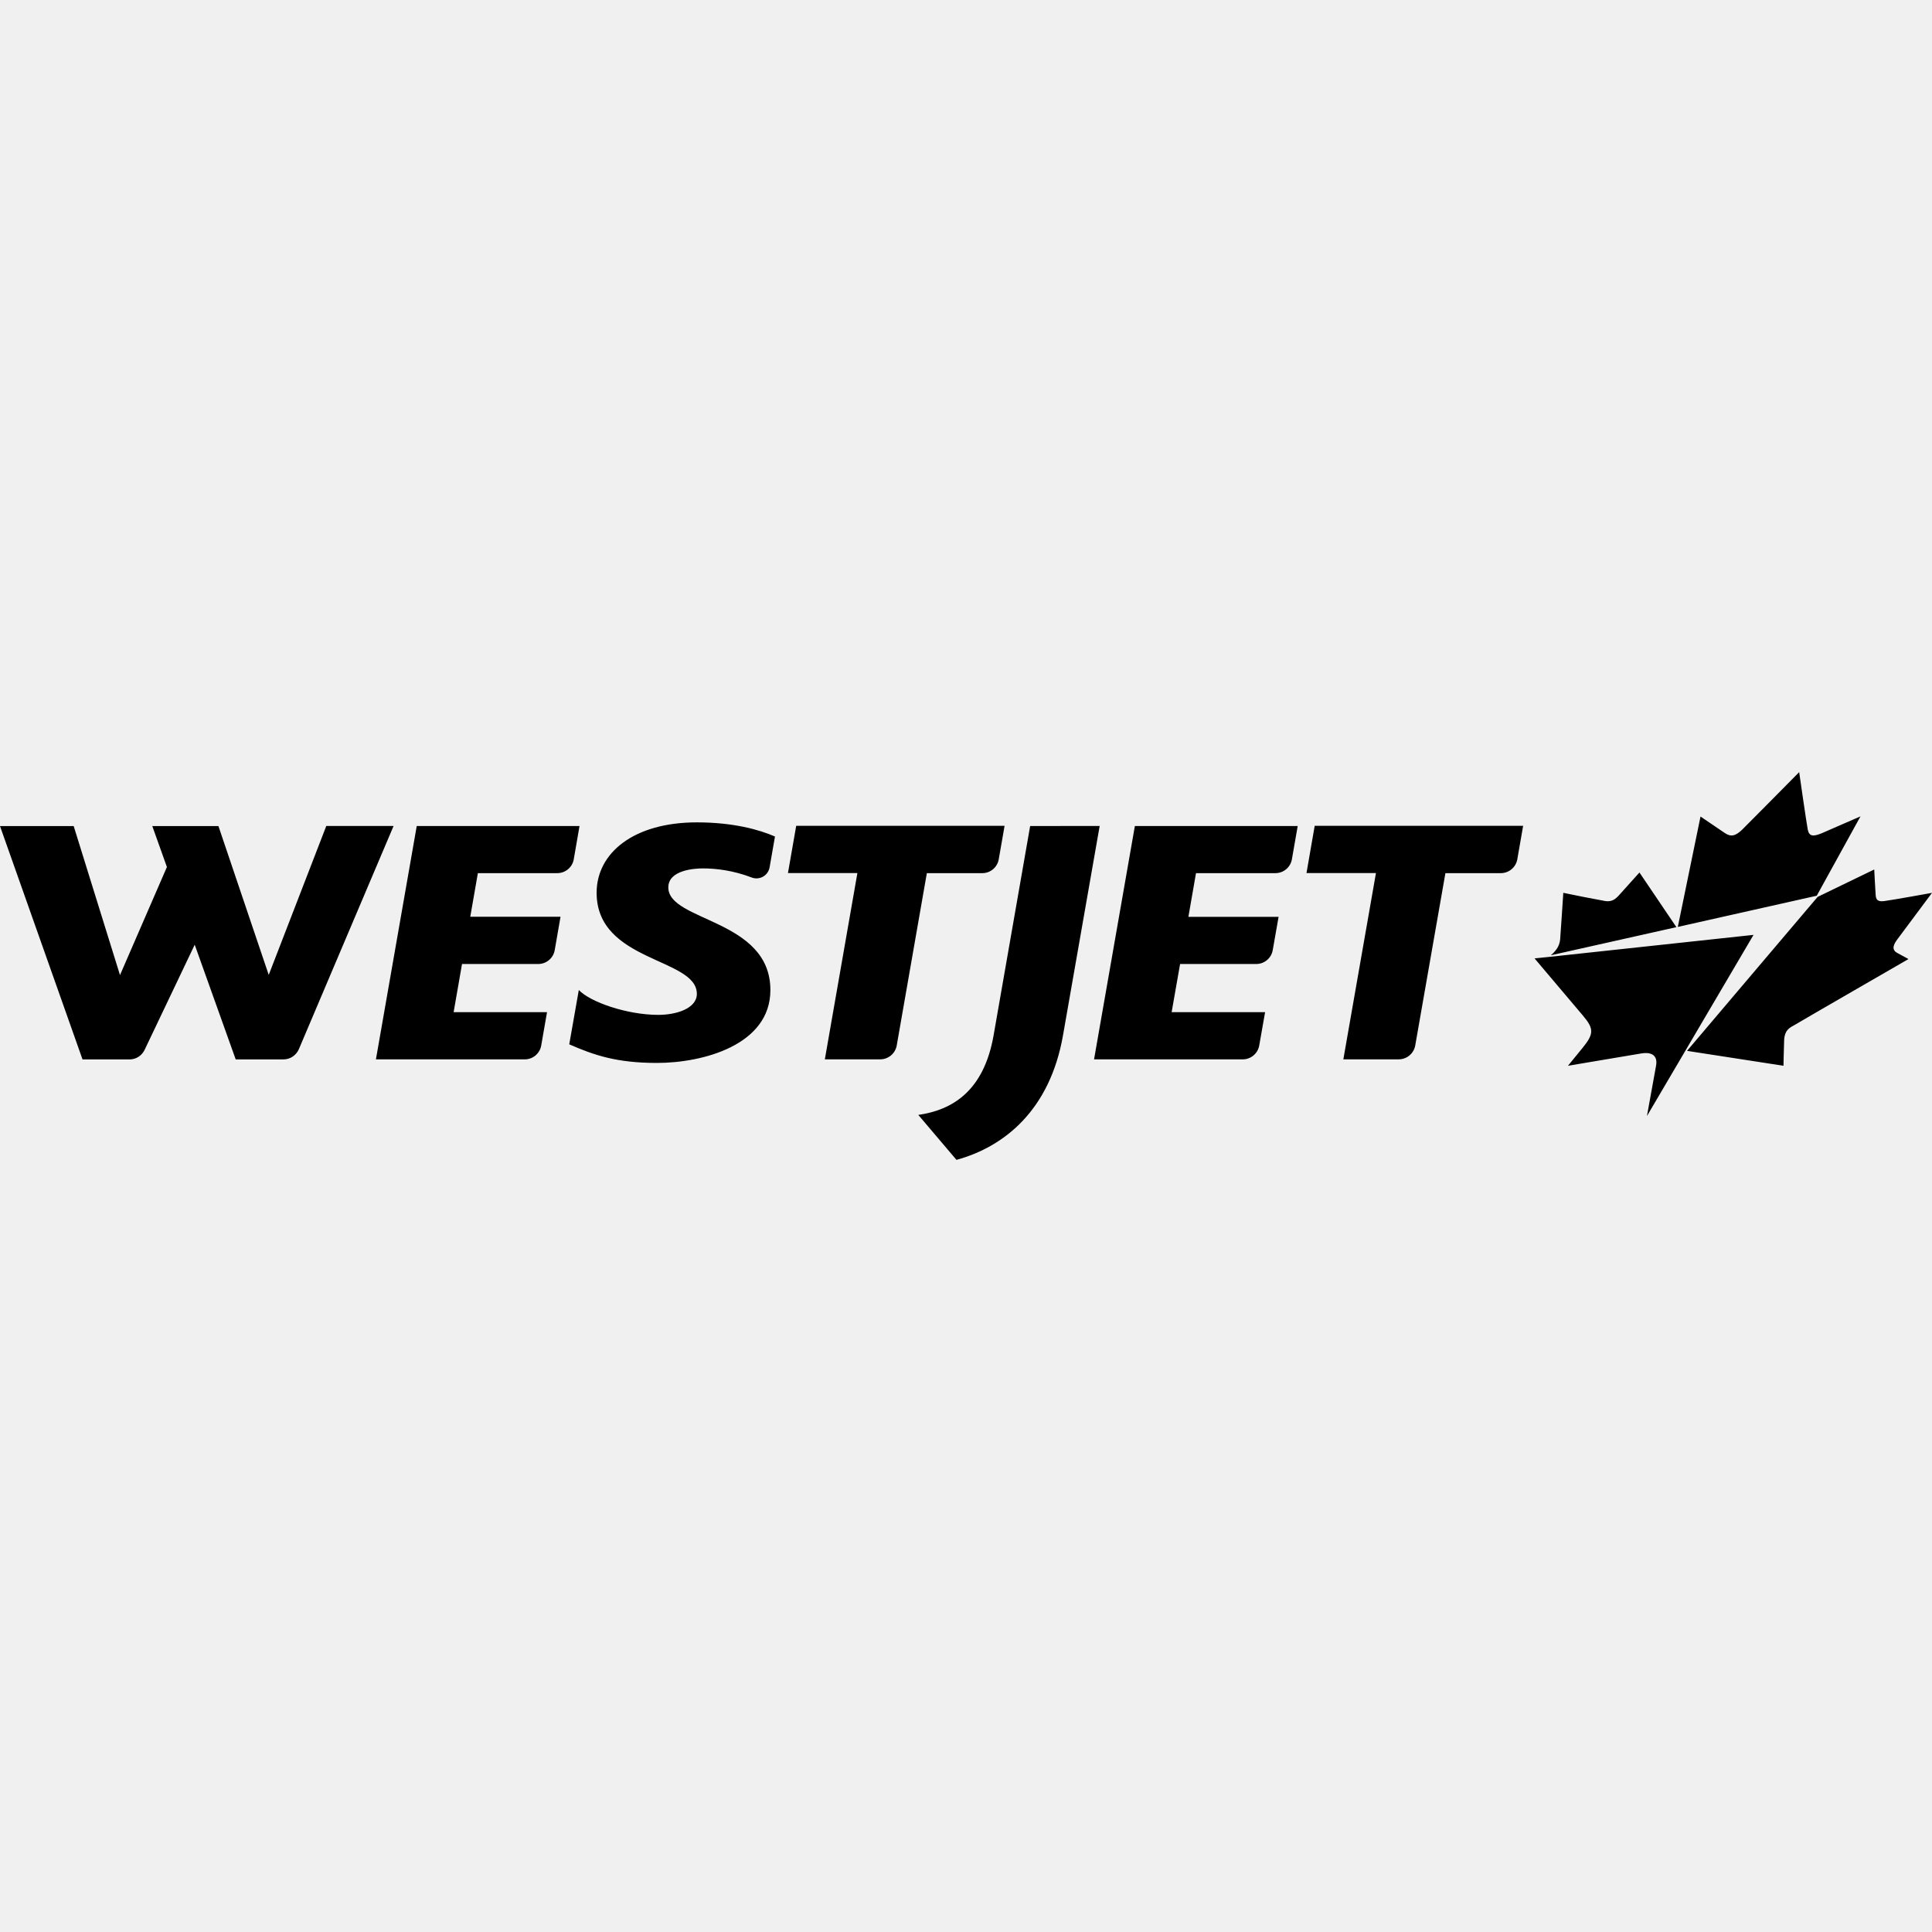
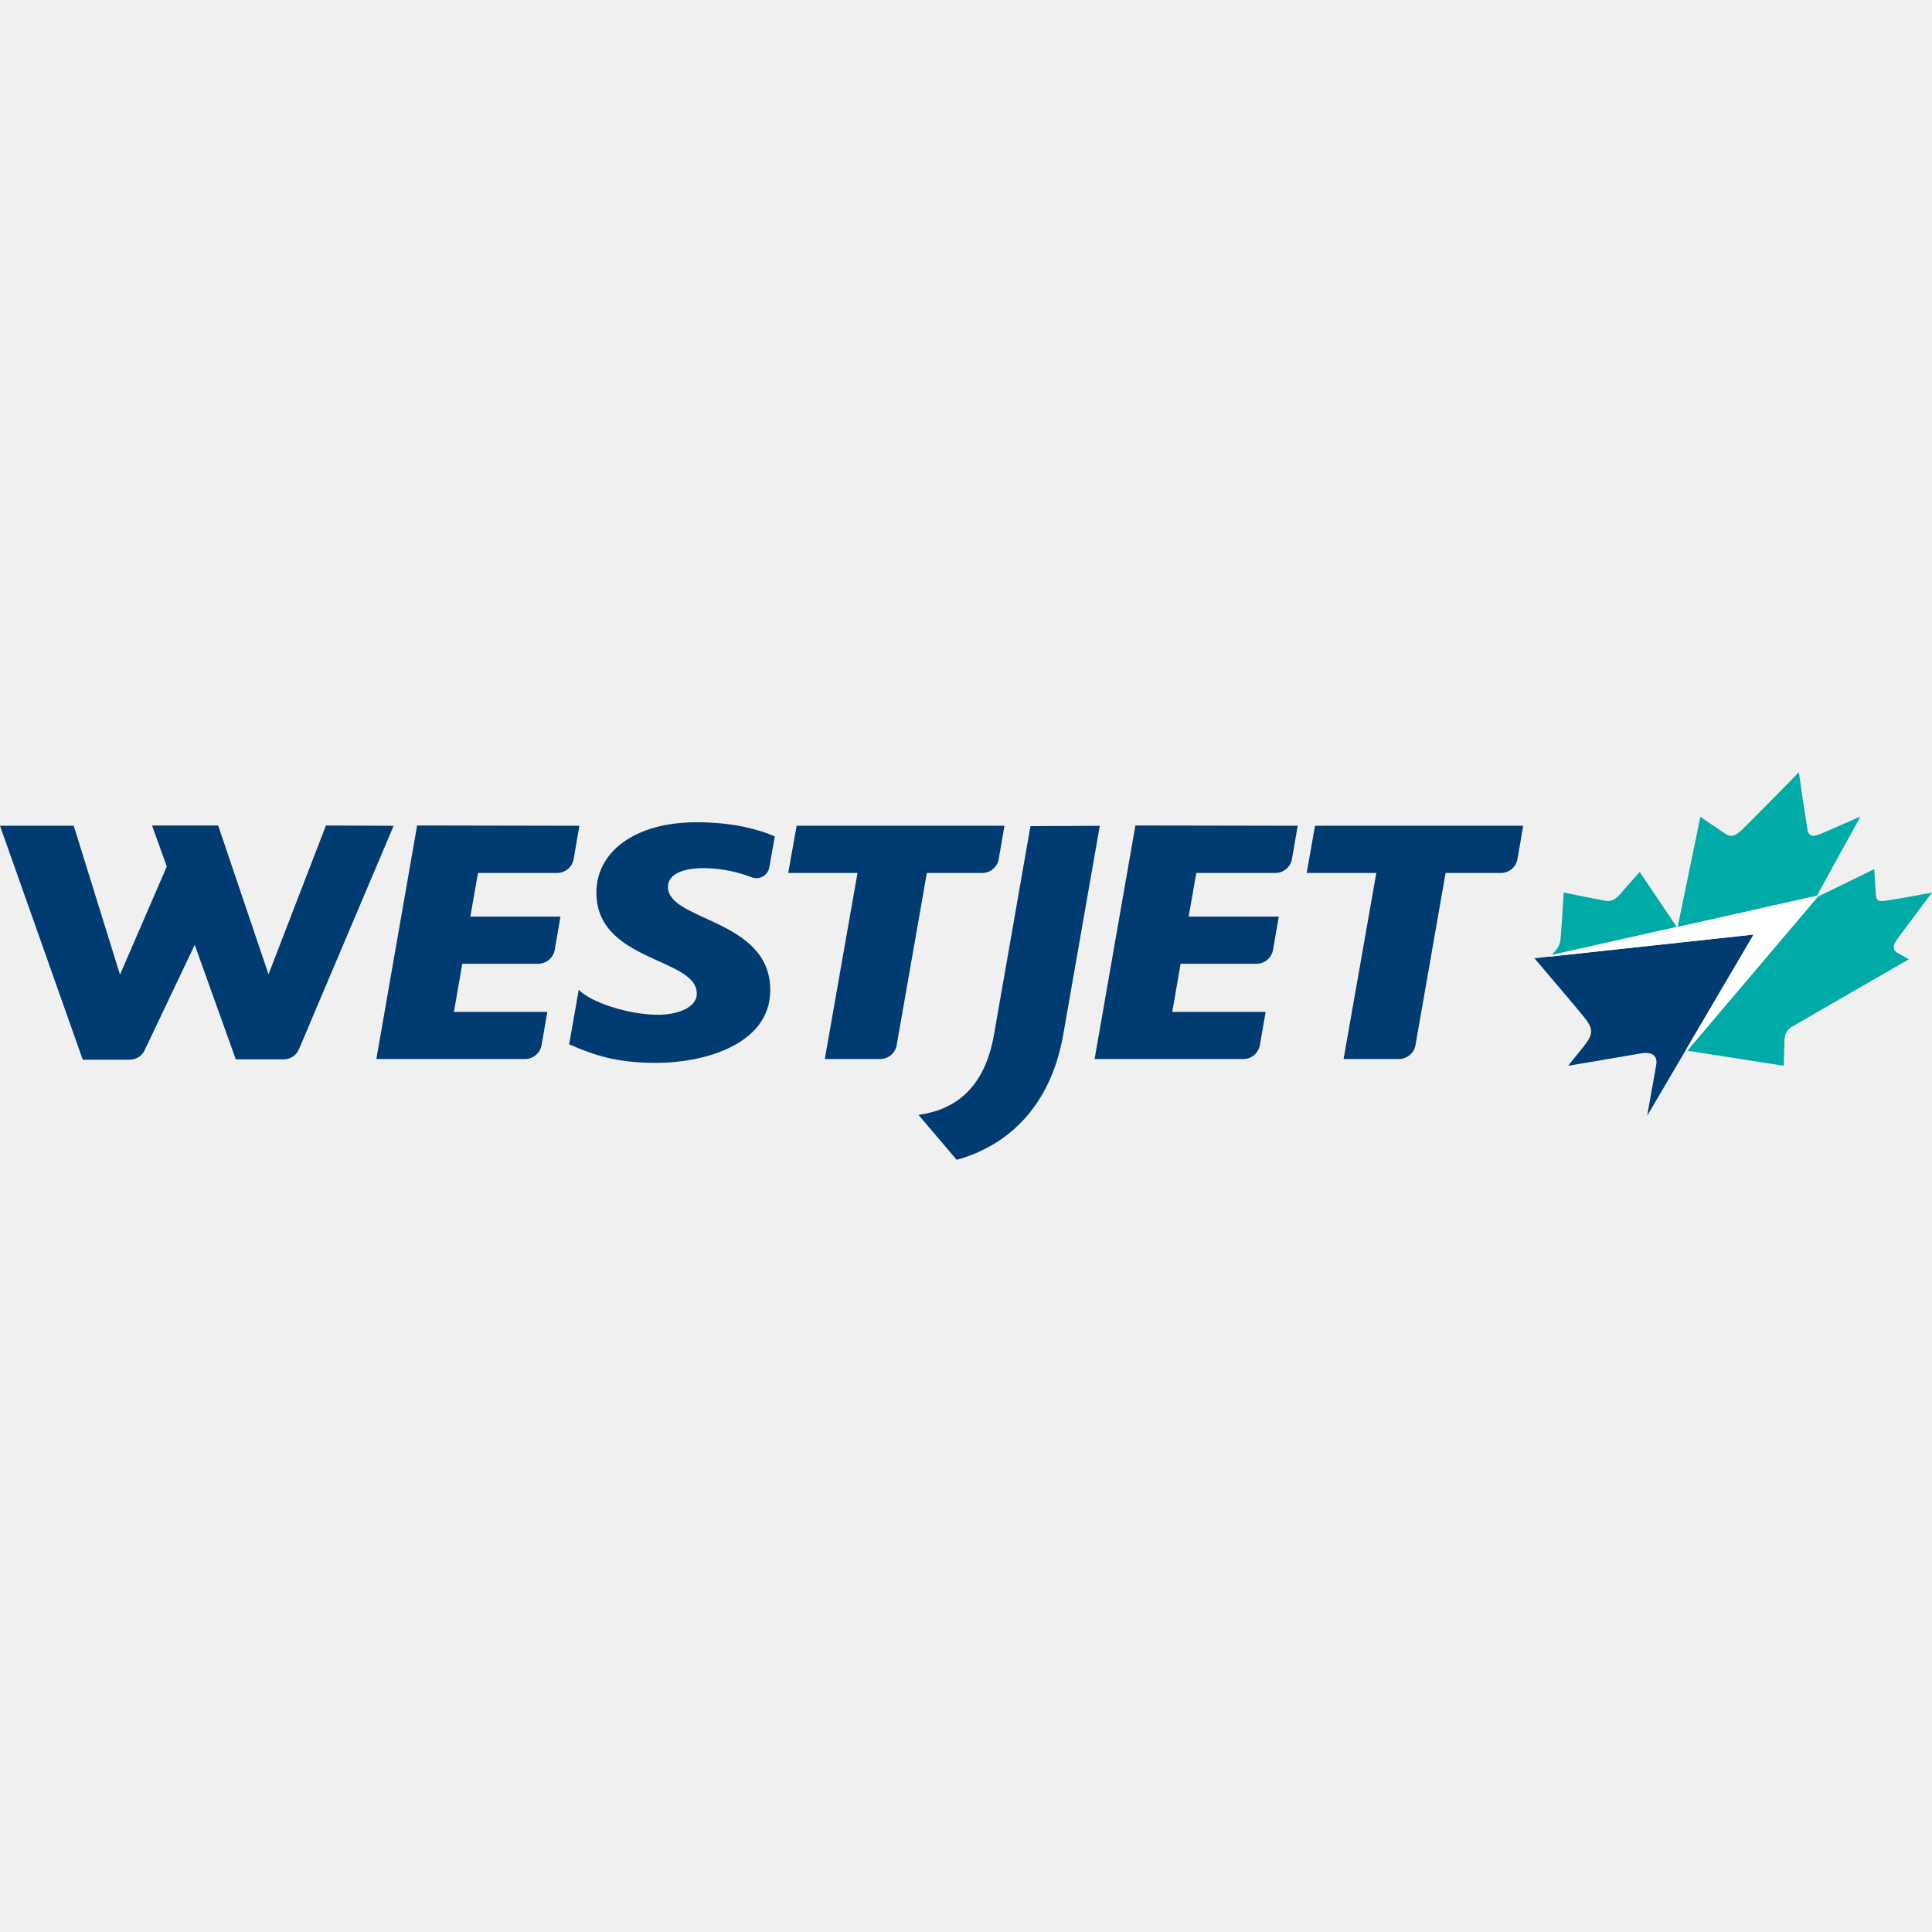
<svg xmlns="http://www.w3.org/2000/svg" role="img" viewBox="0 0 64 64">
-   <path d="M59.6 25.578c-.09.09-1.672 1.694-1.891 1.908-.23.22-.38.24-.576.106-.201-.134-.801-.543-.801-.543l-.752 3.656 4.602-1.033 1.449-2.629s-.95.412-1.26.549c-.312.134-.44.113-.486-.106-.041-.211-.273-1.815-.285-1.908zm-36.516 1.664c-2.087 0-3.32 1.01-3.32 2.332 0 2.304 3.32 2.15 3.32 3.348 0 .49-.688.697-1.275.697-1.041 0-2.262-.427-2.635-.824l-.317 1.8c.828.361 1.57.616 2.907.616 1.51 0 3.756-.587 3.756-2.414 0-2.36-3.381-2.264-3.381-3.4 0-.575.863-.63 1.146-.63.446 0 1.01.07 1.615.301a.442.442 0 0 0 .594-.336l.178-1.021c-.52-.227-1.38-.469-2.588-.469zm3.291.115-.273 1.565h2.3l-1.078 6.17h1.834c.273 0 .5-.197.547-.457l.998-5.711h1.836a.552.552 0 0 0 .545-.455l.193-1.108v-.004h-6.902zm17.176 0-.272 1.565h2.301l-1.08 6.17h1.834c.273 0 .5-.197.547-.457l1-5.711h1.834c.273 0 .5-.195.547-.455l.193-1.108v-.004h-6.904zm-32.742.004-1.907 4.934-1.666-4.93H5.045l.484 1.356-1.554 3.58-1.534-4.936H0l2.734 7.73H4.29c.22 0 .41-.128.5-.316l1.66-3.484 1.358 3.799h1.582c.229 0 .424-.14.51-.338l3.138-7.395H10.81zm25.619 0-2.303.002-1.21 6.93c-.323 1.842-1.356 2.476-2.495 2.64l1.264 1.489c1.595-.436 3.098-1.658 3.53-4.129l1.214-6.932zm-22.623.002-1.352 7.73h4.93a.553.553 0 0 0 .545-.456l.193-1.108h-3.094l.278-1.595h2.523c.273 0 .5-.195.547-.455l.193-1.11h-2.99l.252-1.445h2.629c.273 0 .5-.195.547-.455l.191-1.106h-5.392zm23.789 0-1.352 7.73h4.924c.273 0 .5-.196.547-.456l.195-1.108h-3.096l.28-1.595h2.521c.273 0 .5-.195.547-.455l.195-1.108h-2.988l.252-1.447h2.629c.273 0 .5-.195.547-.455l.193-1.106h-5.394zm24.492 1.44-1.875.908-4.326 5.1 3.195.494s.009-.49.022-.85c.018-.363.222-.427.351-.504.121-.077 3.768-2.181 3.768-2.181l-.367-.2c-.227-.116-.103-.316-.002-.453.097-.134 1.148-1.54 1.148-1.54s-1.29.234-1.586.273c-.232.028-.269-.063-.28-.2-.007-.07-.048-.847-.048-.847zm-7.777.1s-.549.613-.672.747c-.124.137-.24.228-.451.2a55.75 55.75 0 0 1-1.4-.274s-.091 1.407-.104 1.541c-.016.142-.062.321-.309.528l4.16-.932-1.224-1.81zm3.779 2.066-6.777.73-.477.049 1.607 1.9c.366.433.358.604-.015 1.063-.294.358-.485.594-.485.594s2.142-.362 2.438-.41c.273-.047.55.029.48.408l-.302 1.668 1.275-2.168 2.256-3.834z" />
+   <path d="M23.082 27.238c-2.094 0-3.326 1.01-3.326 2.328 0 2.307 3.326 2.147 3.326 3.348 0 .489-.69.701-1.275.701-1.042 0-2.263-.435-2.635-.828l-.318 1.807c.828.361 1.56.615 2.9.615 1.52 0 3.762-.584 3.762-2.412 0-2.36-3.378-2.275-3.389-3.412 0-.574.86-.627 1.146-.627.447 0 1.01.065 1.616.299a.435.435 0 0 0 .596-.33l.181-1.02c-.51-.223-1.372-.469-2.584-.469zm-18.045.108.488 1.36-1.55 3.581-1.532-4.932H0l2.742 7.749h1.551a.541.541 0 0 0 .5-.319L6.451 31.3l1.36 3.793h1.584a.546.546 0 0 0 .51-.34l3.134-7.397-2.242-.01-1.902 4.93-1.668-4.93h-2.19zm8.78 0-1.35 7.736h4.93c.265 0 .5-.202.542-.457l.192-1.105h-3.094l.277-1.594h2.518c.266 0 .5-.202.543-.457l.191-1.106H15.58l.254-1.445h2.625c.266 0 .5-.202.543-.457l.191-1.106-5.377-.01zm23.794 0-1.351 7.736h4.931c.266 0 .5-.202.543-.457l.192-1.105h-3.094l.277-1.594h2.518c.266 0 .5-.202.543-.457l.191-1.106h-2.986l.254-1.445h2.625c.266 0 .5-.202.543-.457l.191-1.106-5.377-.01zm-11.222.01-.278 1.562h2.295l-1.084 6.164h1.84a.557.557 0 0 0 .541-.457l1-5.707h1.838c.266 0 .5-.202.543-.457l.19-1.106h-6.885zm10.043 0-2.297.011-1.211 6.928c-.33 1.838-1.361 2.477-2.498 2.637l1.265 1.488c1.595-.436 3.092-1.67 3.528-4.135l1.213-6.93zm7.13 0-.277 1.562h2.307l-1.084 6.164h1.838c.265 0 .5-.202.543-.457l.998-5.707h1.84a.557.557 0 0 0 .54-.457l.192-1.106h-6.897zm14.53 3.603-6.781.732-.479.053s1.542 1.817 1.605 1.902c.362.436.363.606-.01 1.063-.297.361-.478.596-.478.596s2.147-.361 2.434-.414c.276-.043.553.032.478.404-.042.255-.298 1.668-.298 1.668l1.275-2.168 2.254-3.836z" fill="#003C71" />
+   <path d="M59.59 25.581c-.085.096-1.669 1.7-1.892 1.913-.234.223-.383.244-.574.106l-.797-.542-.754 3.656 4.612-1.041 1.445-2.625-1.264.552c-.309.138-.436.117-.49-.106a87.76 87.76 0 0 1-.286-1.913zm2.497 3.21-1.87.914-4.326 5.1 3.2.5s.01-.489.02-.85c.022-.361.224-.425.351-.5.117-.074 3.773-2.178 3.773-2.178l-.361-.202c-.245-.128-.117-.33-.022-.468.096-.138 1.148-1.54 1.148-1.54s-1.286.244-1.583.276c-.234.031-.266-.064-.277-.202a40.35 40.35 0 0 1-.053-.85zm-7.769.095s-.552.616-.669.755c-.127.138-.244.223-.446.202-.255-.043-1.403-.277-1.403-.277s-.085 1.403-.106 1.541c-.011.138-.064.32-.309.532l4.156-.936z" fill="#00AAA6" />
+   <path d="m60.217 29.704-4.326 5.102-.053-.011 2.253-3.837-6.77.734.064-.053 4.156-.925.042-.01 4.602-1.031z" fill="#FFFFFF" />
</svg>
